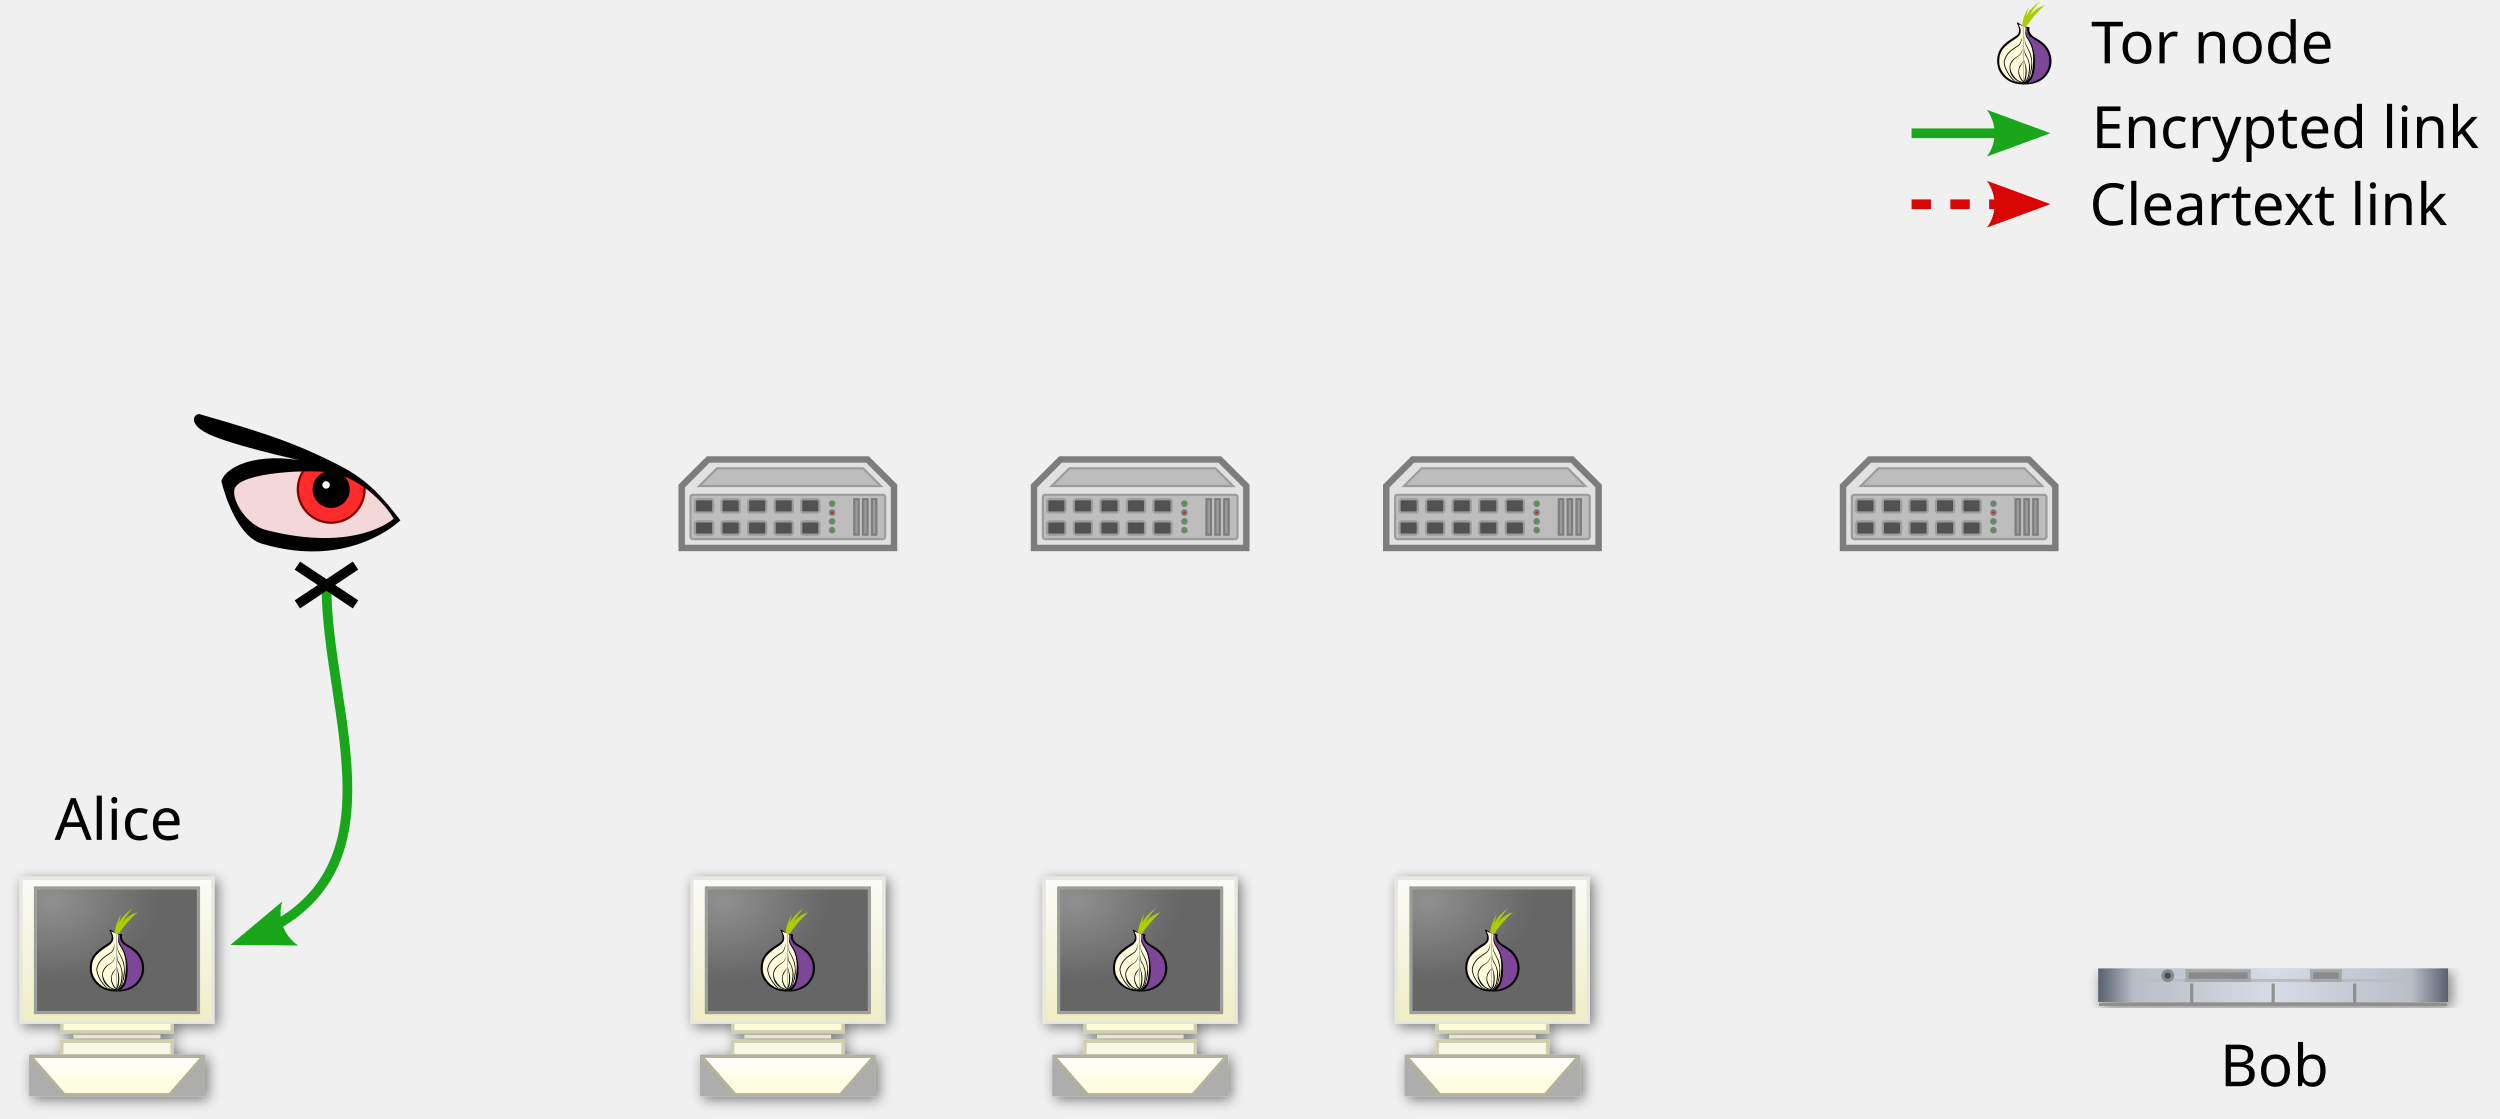
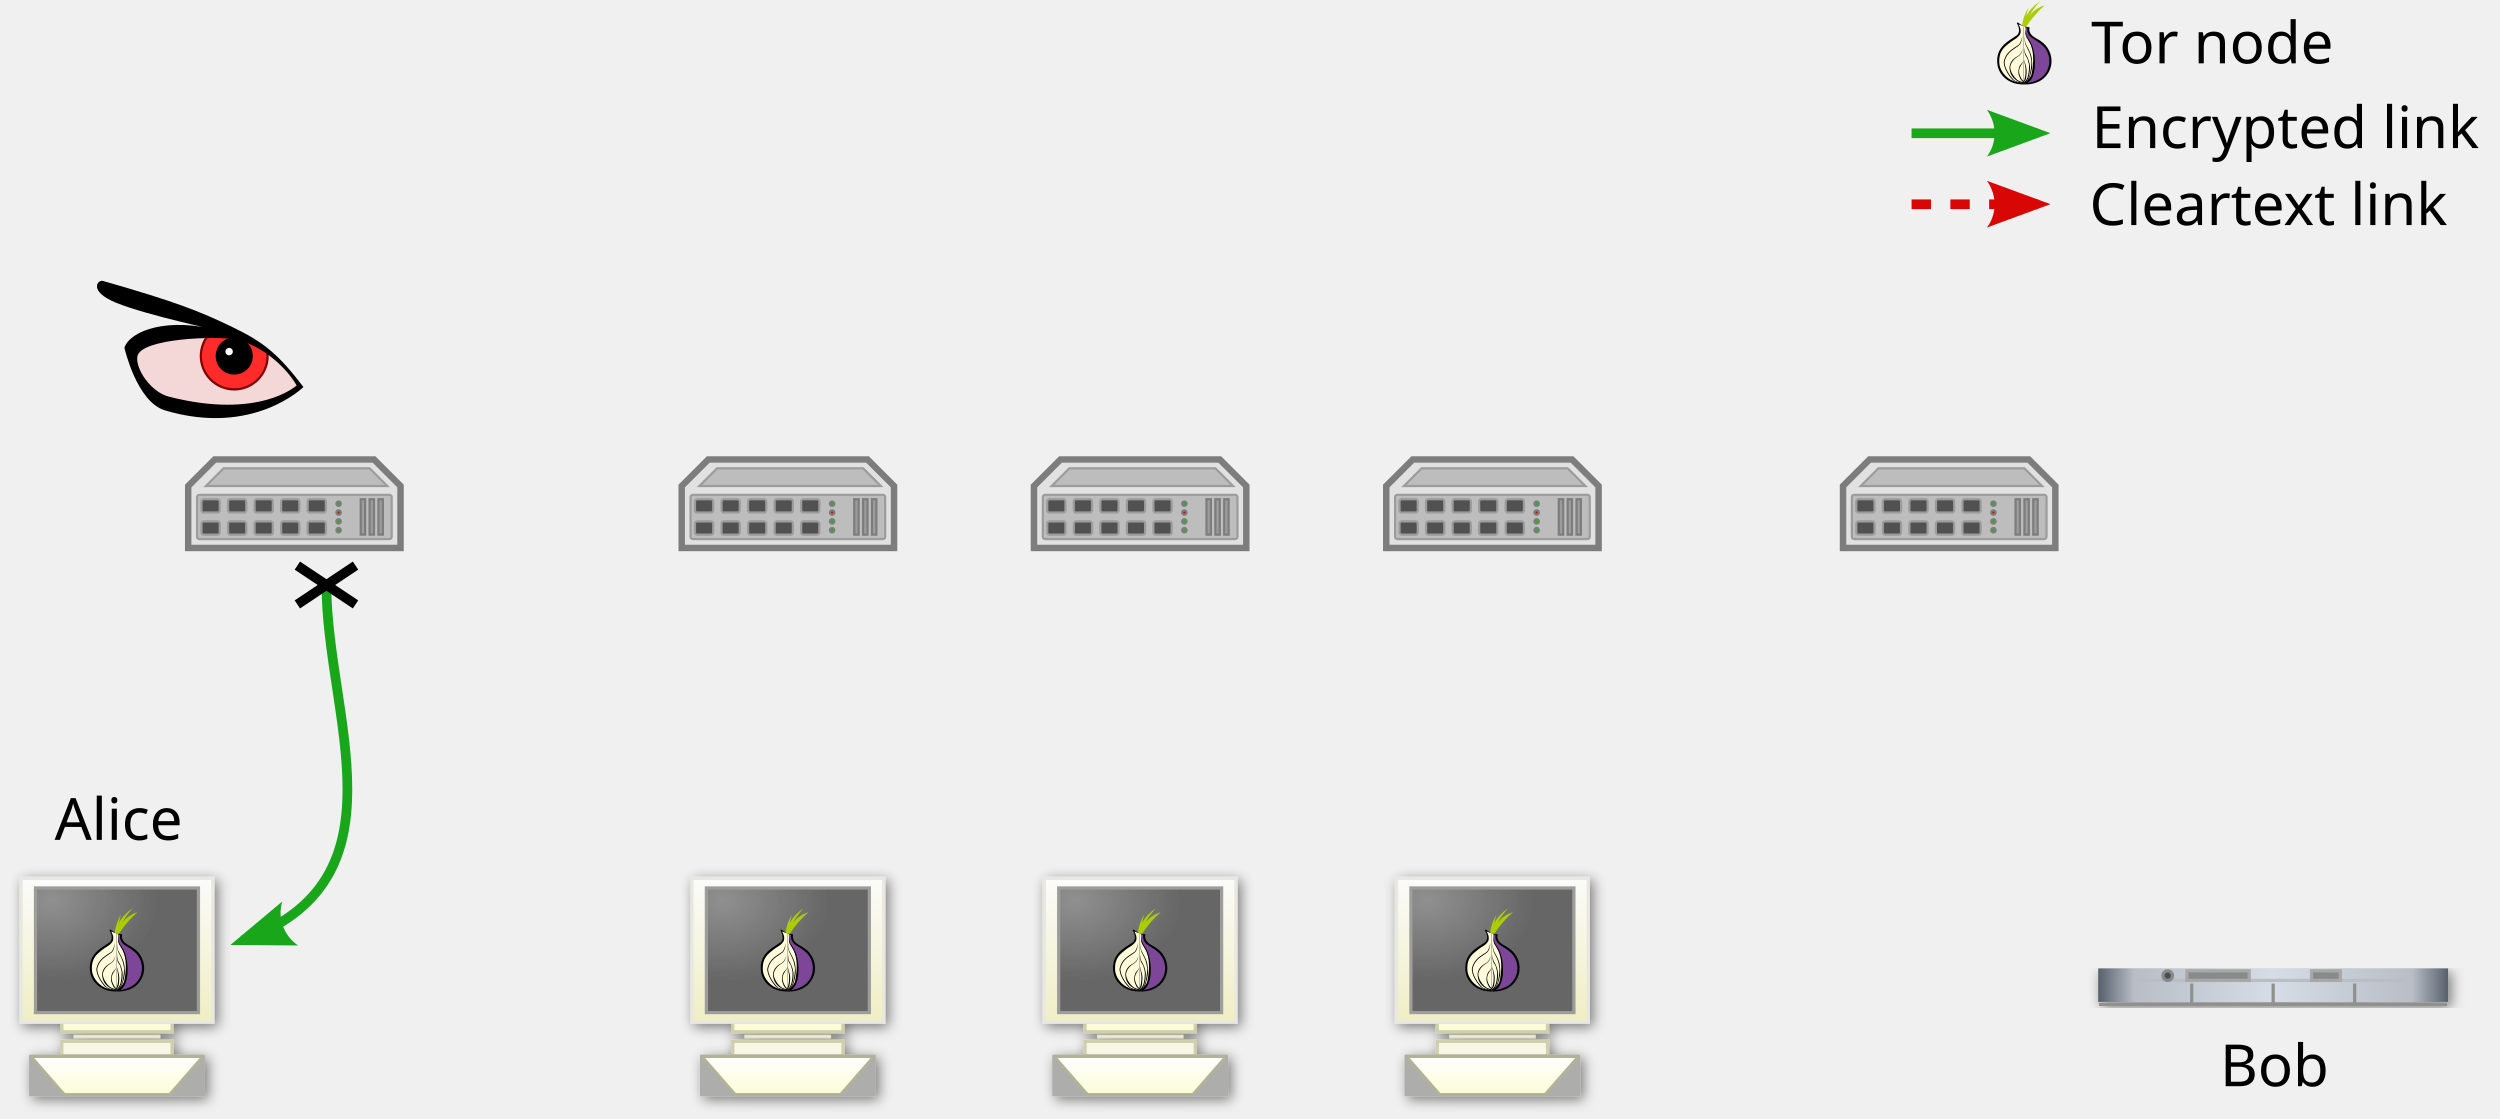
<svg xmlns="http://www.w3.org/2000/svg" xmlns:xlink="http://www.w3.org/1999/xlink" viewBox="0 0 773.5 346" version="1.1">
  <defs>
    <marker id="AsR" orient="auto" overflow="visible">
      <path d="M5.231,2.42-1.324,0.01,5.231-2.401c-1.074,1.423-1.041,3.37-3.6e-7,4.821z" fill="#d90606" />
    </marker>
    <marker id="AsG" orient="auto" overflow="visible">
      <path d="M5.231,2.42-1.324,0.01,5.231-2.401c-1.074,1.423-1.041,3.37-3.6e-7,4.821z" fill="#19a61b" />
    </marker>
    <marker id="AeR" orient="auto" overflow="visible">
      <path d="M-5.231-2.42,1.324-0.01-5.231,2.401c1.074-1.423,1.041-3.37,3.6e-7-4.821z" fill="#d90606" />
    </marker>
    <marker id="AeG" orient="auto" overflow="visible">
      <path d="M-5.231-2.42,1.324-0.01-5.231,2.401c1.074-1.423,1.041-3.37,3.6e-7-4.821z" fill="#19a61b" />
    </marker>
    <marker id="SG" orient="auto" overflow="visible">
      <path d="M-2-3,2,3M2-3-2,3" fill="none" stroke="#000" />
    </marker>
    <linearGradient id="lg1" x1="0.5" x2="0.5" y1="0" y2="1">
      <stop stop-color="#fff" offset="0" />
      <stop stop-color="#fcfcd8" offset="1" />
    </linearGradient>
    <linearGradient id="lg2" x1="0.5" x2="0.5" y1="1" y2="0">
      <stop stop-color="#f0eec3" offset="0" />
      <stop stop-color="#fbfbfa" offset="1" />
    </linearGradient>
    <linearGradient id="lg3" x1="0" x2="1" y1="0.5" y2="0.5">
      <stop stop-color="#565f6b" offset="0" />
      <stop stop-color="#b8bdc6" offset="0.103" />
      <stop stop-color="#d6dde6" offset="0.5" />
      <stop stop-color="#b8bdc6" offset="0.897" />
      <stop stop-color="#565f6b" offset="1" />
    </linearGradient>
    <radialGradient id="rg2" cx="0.1" cy="0.1" r="0.65">
      <stop stop-color="#909090" offset="0" />
      <stop stop-color="#666" offset="1" />
    </radialGradient>
    <filter id="f1">
      <feFlood flood-opacity="0.5" />
      <feComposite operator="in" in2="SourceGraphic" />
      <feGaussianBlur stdDeviation="2" />
      <feOffset result="result1" dx="1" dy="1" />
      <feComposite operator="over" in2="result1" in="SourceGraphic" />
    </filter>
    <clipPath id="clipSclera" clipPathUnits="userSpaceOnUse">
      <use xlink:href="#sclera" />
    </clipPath>
-     <g id="router">
-       <path fill="#e1e1e1" stroke="#7d7d7d" stroke-width="2" d="m58.23,150.37,8.212-8.212,49.273,0,8.212,8.212,0,19.162-65.697,0z" />
-       <g stroke="#9c9c9c" stroke-width="0.684">
-         <path fill="#bdbdbd" d="m63.705,150.37,5.475-5.475,45.167,0,5.475,5.475z" />
-         <path fill="#bdbdbd" d="m61.652,153.1,58.854,0c0.377,0,0.684,0.307,0.684,0.684v12.318c0,0.38-0.307,0.684-0.684,0.684h-58.854c-0.377,0-0.684-0.305-0.684-0.684v-12.318c0-0.377,0.307-0.684,0.684-0.684" />
-         <g fill="#515151">
-           <path d="m87.658,154.47,4.28,0c0.377,0,0.684,0.307,0.684,0.684v2.737c0,0.38-0.307,0.684-0.684,0.684h-4.28c-0.377,0-0.684-0.305-0.684-0.684v-2.737c0-0.377,0.307-0.684,0.684-0.684" />
-           <path d="m87.658,161.32,4.28,0c0.377,0,0.684,0.307,0.684,0.684v2.737c0,0.38-0.307,0.684-0.684,0.684h-4.28c-0.377,0-0.684-0.305-0.684-0.684v-2.737c0-0.377,0.307-0.684,0.684-0.684" />
-           <path d="m95.868,154.47,4.28,0c0.377,0,0.684,0.307,0.684,0.684v2.737c0,0.38-0.307,0.684-0.684,0.684h-4.28c-0.377,0-0.684-0.305-0.684-0.684v-2.737c0-0.377,0.307-0.684,0.684-0.684" />
-           <path d="m95.868,161.32,4.28,0c0.377,0,0.684,0.307,0.684,0.684v2.737c0,0.38-0.307,0.684-0.684,0.684h-4.28c-0.377,0-0.684-0.305-0.684-0.684v-2.737c0-0.377,0.307-0.684,0.684-0.684" />
-           <path d="m63.02,154.47,4.28,0c0.377,0,0.684,0.307,0.684,0.684v2.737c0,0.38-0.307,0.684-0.684,0.684h-4.28c-0.377,0-0.684-0.305-0.684-0.684v-2.737c0-0.377,0.307-0.684,0.684-0.684" />
-           <path d="m63.02,161.32,4.28,0c0.377,0,0.684,0.307,0.684,0.684v2.737c0,0.38-0.307,0.684-0.684,0.684h-4.28c-0.377,0-0.684-0.305-0.684-0.684v-2.737c0-0.377,0.307-0.684,0.684-0.684" />
-           <path d="m71.233,154.47,4.28,0c0.377,0,0.684,0.307,0.684,0.684v2.737c0,0.38-0.307,0.684-0.684,0.684h-4.28c-0.377,0-0.684-0.305-0.684-0.684v-2.737c0-0.377,0.307-0.684,0.684-0.684" />
-           <path d="m71.233,161.32,4.28,0c0.377,0,0.684,0.307,0.684,0.684v2.737c0,0.38-0.307,0.684-0.684,0.684h-4.28c-0.377,0-0.684-0.305-0.684-0.684v-2.737c0-0.377,0.307-0.684,0.684-0.684" />
-           <path d="m79.445,154.47,4.28,0c0.377,0,0.684,0.307,0.684,0.684v2.737c0,0.38-0.307,0.684-0.684,0.684h-4.28c-0.377,0-0.684-0.305-0.684-0.684v-2.737c0-0.377,0.307-0.684,0.684-0.684" />
-           <path d="m79.445,161.32,4.28,0c0.377,0,0.684,0.307,0.684,0.684v2.737c0,0.38-0.307,0.684-0.684,0.684h-4.28c-0.377,0-0.684-0.305-0.684-0.684v-2.737c0-0.377,0.307-0.684,0.684-0.684" />
-         </g>
-         <g stroke="#7d7d7d">
-           <path fill="#00c700" d="m105.45,155.84c0,0.914-1.369,0.914-1.369,0,0-0.912,1.369-0.912,1.369,0" />
-           <path fill="#c51900" d="m105.45,158.58c0,0.914-1.369,0.914-1.369,0,0-0.912,1.369-0.912,1.369,0" />
-           <path fill="#00c700" d="m105.45,161.32c0,0.914-1.369,0.914-1.369,0,0-0.912,1.369-0.912,1.369,0" />
-           <path fill="#00c700" d="m105.45,164.05c0,0.914-1.369,0.914-1.369,0,0-0.912,1.369-0.912,1.369,0" />
-           <path fill="#9c9c9c" d="m111.61,154.47,1.369,0,0,10.95-1.369,0z" />
-           <path fill="#9c9c9c" d="m114.35,154.47,1.369,0,0,10.95-1.369,0z" />
-           <path fill="#9c9c9c" d="m117.09,154.47,1.369,0,0,10.95-1.369,0z" />
-         </g>
-       </g>
-     </g>
  </defs>
  <g filter="url(#f1)">
    <rect x="649.19" y="299.63" width="108.25" height="10.38" fill="url(#lg3)" />
    <path d="m728.53,310.75,0-5.932m-25.209,5.932,0-5.932m-25.209,5.932,0-5.932m-28.175,5.932,106.77,0" fill="none" stroke="#90908e" stroke-linecap="square" />
    <path d="m661.8,303.34,81.559,0" fill="none" stroke="#b8bdc6" stroke-linecap="square" />
    <rect x="676.63" y="300.37" width="19.278" height="2.966" fill="#888b8e" stroke="#a8a8a6" />
    <rect x="715.18" y="300.37" width="8.897" height="2.966" fill="#888b8e" stroke="#a8a8a6" />
    <path d="m672.18,301.86a1.483,1.483,0,0,1,-2.966,0,1.483,1.483,0,1,1,2.966,0z" fill="#4e4e4e" stroke="#888b8e" />
  </g>
  <g id="toron">
    <path d="m627.58,2.277-0.686,2.725c0.972-1.925,2.515-3.373,4.288-4.65-1.296,1.505-2.477,3.011-3.201,4.516,1.22-1.715,2.858-2.668,4.707-3.297-2.458,2.192-4.41,4.543-5.896,6.906l-1.181-0.514c0.209-1.887,0.922-3.819,1.97-5.686z" fill="#abcd03" />
    <path d="m624.42,7.463,2.249,0.933c0,0.572-0.046,2.316,0.311,2.83,3.74,4.816,3.111,14.471-0.758,14.719-5.891,0-8.137-4.002-8.137-7.679,0-3.354,4.021-5.583,6.422-7.565,0.61-0.534,0.504-1.713-0.087-3.237z" fill="#fffcdb" />
    <path d="m626.67,8.363,0.81,0.413c-0.076,0.533,0.038,1.715,0.572,2.02,2.363,1.467,4.593,3.068,5.469,4.669,3.125,5.641-2.192,10.862-6.784,10.366,2.496-1.849,3.22-5.641,2.287-9.776-0.381-1.62-0.972-3.087-2.02-4.745-0.454-0.814-0.296-1.823-0.334-2.948z" fill="#7d4698" />
    <path d="m626.28,8.223,1.677,0.229c-0.495,1.639,0.972,2.782,1.448,3.049,1.067,0.591,2.096,1.2,2.916,1.944,1.544,1.41,2.42,3.392,2.42,5.488,0,2.077-0.953,4.078-2.554,5.412-1.505,1.258-3.583,1.791-5.603,1.791-1.258,0-2.382-0.057-3.602-0.457-2.782-0.934-4.859-3.316-5.031-6.174-0.153-2.23,0.343-3.926,2.077-5.698,0.896-0.934,2.706-2.001,3.945-2.858,0.61-0.419,1.258-1.601,0.019-3.83l0.248-0.191,1.836,1.23-1.55-0.639c0.133,0.191,0.495,1.048,0.572,1.296,0.171,0.705,0.095,1.391-0.057,1.696-0.781,1.41-2.115,1.791-3.087,2.592-1.715,1.41-3.583,2.534-3.373,6.403,0.095,1.906,1.582,4.23,3.811,5.317,1.258,0.61,2.706,0.858,4.173,0.934,1.315,0.057,3.83-0.724,5.202-1.867,1.467-1.22,2.287-3.068,2.287-4.955,0-1.906-0.762-3.716-2.192-4.993-0.819-0.743-2.172-1.639-3.011-2.115-0.838-0.476-1.887-1.81-1.544-3.087z" fill="#000" />
    <path d="m625.77,11.043c-0.171,0.877-0.362,2.458-1.124,3.049-0.324,0.229-0.648,0.457-0.991,0.686-1.372,0.934-2.744,1.81-3.373,4.059-0.133,0.476-0.019,0.991,0.095,1.467,0.343,1.372,1.315,2.858,2.077,3.735,0,0.038,0.153,0.133,0.153,0.171,0.629,0.743,0.819,0.953,3.201,1.486l-0.057,0.267c-1.429-0.381-2.611-0.724-3.354-1.582,0-0.019-0.133-0.153-0.133-0.153-0.8-0.915-1.772-2.439-2.134-3.868-0.133-0.572-0.248-1.01-0.095-1.601,0.648-2.325,2.058-3.24,3.487-4.211,0.324-0.21,0.705-0.4,1.01-0.648,0.591-0.438,0.914-1.772,1.239-2.858z" fill="#000" />
    <path d="m626.38,14.664c0.019,0.991-0.078,1.488,0.17,2.193,0.152,0.419,0.667,0.991,0.82,1.544,0.21,0.743,0.438,1.563,0.419,2.058,0,0.572-0.036,1.638-0.283,2.782-0.189,0.945-0.624,1.756-1.356,2.215-0.75-0.154-1.63-0.418-2.15-0.863-1.01-0.877-1.905-2.342-2.019-3.619-0.095-1.048,0.875-2.594,2.228-3.375,1.143-0.667,1.409-1.427,1.657-2.647-0.343,1.067-0.665,1.962-1.77,2.533-1.601,0.838-2.422,2.246-2.346,3.58,0.114,1.715,0.801,2.877,2.154,3.811,0.572,0.4,1.64,0.823,2.307,0.937v-0.087c0.506-0.095,1.161-0.925,1.487-2.049,0.286-1.01,0.399-2.303,0.379-3.122-0.019-0.476-0.229-1.508-0.61-2.442-0.21-0.514-0.532-1.029-0.741-1.391-0.228-0.362-0.23-1.143-0.344-2.058z" fill="#000" />
    <path d="m626.26,18.4c0.019,0.667,0.287,1.522,0.401,2.398,0.095,0.648,0.054,1.299,0.035,1.871-0.019,0.662-0.239,1.848-0.541,2.424-0.284-0.13-0.395-0.279-0.58-0.519-0.229-0.324-0.384-0.648-0.536-1.029-0.114-0.286-0.248-0.613-0.305-0.994-0.076-0.572-0.055-1.466,0.593-2.381,0.495-0.724,0.609-0.779,0.781-1.618-0.229,0.743-0.399,0.819-0.933,1.448-0.591,0.686-0.689,1.697-0.689,2.516,0,0.343,0.137,0.724,0.27,1.086,0.152,0.381,0.283,0.761,0.493,1.046,0.315,0.463,0.718,0.727,0.916,0.776,0.001,0,0.003-0,0.004,0,0.004,0.001,0.009,0.004,0.013,0.004v-0.022c0.37-0.412,0.592-0.822,0.667-1.234,0.095-0.495,0.117-0.992,0.174-1.583,0.057-0.495,0.016-1.163-0.118-1.849-0.19-0.858-0.512-1.732-0.645-2.341z" fill="#000" />
    <path d="m626.32,10.243c0.019,0.991,0.095,2.84,0.362,3.563,0.076,0.248,0.781,1.334,1.277,2.649,0.343,0.915,0.419,1.753,0.476,2.001,0.229,1.086-0.057,2.916-0.438,4.65-0.19,0.934-0.838,2.096-1.582,2.554l-0.152,0.267c0.419-0.019,1.448-1.029,1.81-2.287,0.61-2.134,0.858-3.125,0.572-5.488-0.038-0.229-0.133-1.01-0.495-1.849-0.534-1.277-1.296-2.496-1.391-2.744-0.172-0.4-0.4-2.134-0.438-3.316z" fill="#000" />
    <path d="m626.68,8.887c-0.057,1.018-0.072,1.393,0.119,2.136,0.21,0.819,1.277,2.001,1.715,3.354,0.838,2.592,0.629,5.984,0.019,8.632-0.229,0.934-1.315,2.287-2.401,2.725l0.8,0.191c0.438-0.019,1.562-1.067,2.001-2.268,0.705-1.887,0.838-4.135,0.553-6.498-0.019-0.229-0.4-2.268-0.762-3.125-0.515-1.277-1.429-2.42-1.524-2.668-0.171-0.419-0.548-1.29-0.519-2.48z" fill="#000" />
    <rect height="17.584" width="0.077" y="8.171" x="626.07" fill="#000" />
  </g>
  <g id="relay">
    <g filter="url(#f1)">
      <rect x="19.136" y="316.26" width="34.106" height="2.966" fill="#fcfcd8" stroke="#cfcead" />
      <rect x="6.532" y="271.77" width="59.316" height="44.487" fill="url(#lg2)" stroke="#e8e8e1" />
      <rect x="10.981" y="274.74" width="50.418" height="38.555" fill="url(#rg2)" stroke="#9d9d9b" />
      <rect x="19.136" y="322.19" width="34.106" height="4.449" fill="#f7f7e6" stroke="#cfcead" />
      <rect x="9.498" y="326.84" width="53.384" height="11.863" fill="#adadac" stroke="#adadac" />
      <path d="m22.843,320.71,26.692,0" fill="none" stroke="#e7e7cb" />
      <path d="m9.498,326.84,10.38,11.863,32.624,0,10.38-11.863z" fill="url(#lg1)" stroke="#b2b199" stroke-linejoin="bevel" />
    </g>
    <use xlink:href="#toron" x="-590.14" y="280.64" />
  </g>
-   <g id="censor" transform="scale(0.25) translate(240,625)">
+   <g id="router">
+     <path fill="#e1e1e1" stroke="#7d7d7d" stroke-width="2" d="m58.23,150.37,8.212-8.212,49.273,0,8.212,8.212,0,19.162-65.697,0z" />
+     <g stroke="#9c9c9c" stroke-width="0.684">
+       <path fill="#bdbdbd" d="m63.705,150.37,5.475-5.475,45.167,0,5.475,5.475z" />
+       <path fill="#bdbdbd" d="m61.652,153.1,58.854,0c0.377,0,0.684,0.307,0.684,0.684v12.318c0,0.38-0.307,0.684-0.684,0.684h-58.854c-0.377,0-0.684-0.305-0.684-0.684v-12.318c0-0.377,0.307-0.684,0.684-0.684" />
+       <g fill="#515151">
+         <path d="m87.658,154.47,4.28,0c0.377,0,0.684,0.307,0.684,0.684v2.737c0,0.38-0.307,0.684-0.684,0.684h-4.28c-0.377,0-0.684-0.305-0.684-0.684v-2.737c0-0.377,0.307-0.684,0.684-0.684" />
+         <path d="m87.658,161.32,4.28,0c0.377,0,0.684,0.307,0.684,0.684v2.737c0,0.38-0.307,0.684-0.684,0.684h-4.28c-0.377,0-0.684-0.305-0.684-0.684v-2.737c0-0.377,0.307-0.684,0.684-0.684" />
+         <path d="m95.868,154.47,4.28,0c0.377,0,0.684,0.307,0.684,0.684v2.737c0,0.38-0.307,0.684-0.684,0.684h-4.28c-0.377,0-0.684-0.305-0.684-0.684v-2.737c0-0.377,0.307-0.684,0.684-0.684" />
+         <path d="m95.868,161.32,4.28,0c0.377,0,0.684,0.307,0.684,0.684v2.737c0,0.38-0.307,0.684-0.684,0.684h-4.28c-0.377,0-0.684-0.305-0.684-0.684v-2.737c0-0.377,0.307-0.684,0.684-0.684" />
+         <path d="m63.02,154.47,4.28,0c0.377,0,0.684,0.307,0.684,0.684v2.737c0,0.38-0.307,0.684-0.684,0.684h-4.28c-0.377,0-0.684-0.305-0.684-0.684v-2.737c0-0.377,0.307-0.684,0.684-0.684" />
+         <path d="m63.02,161.32,4.28,0c0.377,0,0.684,0.307,0.684,0.684v2.737c0,0.38-0.307,0.684-0.684,0.684h-4.28c-0.377,0-0.684-0.305-0.684-0.684v-2.737c0-0.377,0.307-0.684,0.684-0.684" />
+         <path d="m71.233,154.47,4.28,0c0.377,0,0.684,0.307,0.684,0.684v2.737c0,0.38-0.307,0.684-0.684,0.684h-4.28c-0.377,0-0.684-0.305-0.684-0.684v-2.737c0-0.377,0.307-0.684,0.684-0.684" />
+         <path d="m71.233,161.32,4.28,0c0.377,0,0.684,0.307,0.684,0.684v2.737c0,0.38-0.307,0.684-0.684,0.684h-4.28c-0.377,0-0.684-0.305-0.684-0.684v-2.737c0-0.377,0.307-0.684,0.684-0.684" />
+         <path d="m79.445,154.47,4.28,0c0.377,0,0.684,0.307,0.684,0.684v2.737c0,0.38-0.307,0.684-0.684,0.684h-4.28c-0.377,0-0.684-0.305-0.684-0.684v-2.737c0-0.377,0.307-0.684,0.684-0.684" />
+         <path d="m79.445,161.32,4.28,0c0.377,0,0.684,0.307,0.684,0.684v2.737c0,0.38-0.307,0.684-0.684,0.684h-4.28c-0.377,0-0.684-0.305-0.684-0.684v-2.737c0-0.377,0.307-0.684,0.684-0.684" />
+       </g>
+       <g stroke="#7d7d7d">
+         <path fill="#00c700" d="m105.45,155.84c0,0.914-1.369,0.914-1.369,0,0-0.912,1.369-0.912,1.369,0" />
+         <path fill="#c51900" d="m105.45,158.58c0,0.914-1.369,0.914-1.369,0,0-0.912,1.369-0.912,1.369,0" />
+         <path fill="#00c700" d="m105.45,161.32c0,0.914-1.369,0.914-1.369,0,0-0.912,1.369-0.912,1.369,0" />
+         <path fill="#00c700" d="m105.45,164.05c0,0.914-1.369,0.914-1.369,0,0-0.912,1.369-0.912,1.369,0" />
+         <path fill="#9c9c9c" d="m111.61,154.47,1.369,0,0,10.95-1.369,0z" />
+         <path fill="#9c9c9c" d="m114.35,154.47,1.369,0,0,10.95-1.369,0z" />
+         <path fill="#9c9c9c" d="m117.09,154.47,1.369,0,0,10.95-1.369,0z" />
+       </g>
+     </g>
+   </g>
+   <g id="censor" transform="scale(0.25) translate(120,460)">
    <path id="sclera" d="m251.2,18.625s-53.758,48.454-157.11,17.646c-5.442-1.622-24.385-9.353-28.829-13.335-22.623-20.27-19.278-46.464-19.278-46.464,6.419-20.024,65.903-25.936,107.62-21.509,52.194,5.539,78.098,34.334,97.604,63.663z" fill="#f4d7d7" />
    <g clip-path="url(#clipSclera)">
      <path d="m127.95-27.463c-4.453,23.164,10.715,45.553,33.879,50.006,23.164,4.453,45.553-10.715,50.006-33.879,4.453-23.164-10.715-45.553-33.879-50.006-23.164-4.453-45.553,10.715-50.006,33.879z" fill="#800000" />
      <path d="m130.67-26.938c-4.164,21.658,10.018,42.59,31.676,46.754,21.658,4.164,42.59-10.018,46.754-31.676,4.164-21.658-10.018-42.59-31.676-46.754-21.658-4.164-42.59,10.018-46.754,31.676z" fill="#ff2a2a" />
      <path d="m147.33-23.737c-2.395,12.46,5.764,24.503,18.224,26.899,12.46,2.395,24.503-5.764,26.899-18.224,2.395-12.46-5.764-24.503-18.224-26.899-12.46-2.395-24.503,5.764-26.899,18.224z" fill="#000" />
      <path d="m159.03-25.714c-0.48,2.498,1.155,4.912,3.654,5.393,2.498,0.48,4.912-1.155,5.393-3.654,0.48-2.498-1.155-4.912-3.654-5.393-2.498-0.48-4.912,1.155-5.393,3.654z" fill="#FFF" />
    </g>
    <path d="M7.392-112.33c92.55,26.467,120.8,38.144,159.83,56.886,39.702,19.063,57.399,34.025,88.312,74.392,0,0-61.788,61.609-171.33,28.955-35.136-10.474-50.229-77.469-50.229-77.469,6.803-21.224,54.192-38.826,119.01-20.894,0,0-90.418-19.015-129.2-34.822-34.965-14.25-22.877-28.902-16.391-27.048zm42.56,93.767c-2.282,15.613,17.056,43.801,38.75,49.381,112.72,28.992,158.44-13.83,158.44-13.83-11.828-20.769-41.504-49.283-74.61-56.665-21.476-4.788-119.17-2.222-122.58,21.113z" fill="#000" />
  </g>
  <use xlink:href="#relay" x="207.578" y="0" />
  <use xlink:href="#relay" x="316.57" y="0" />
  <use xlink:href="#relay" x="425.563" y="0" />
  <use xlink:href="#router" x="152.689" y="0" />
  <use xlink:href="#router" x="261.681" y="0" />
  <use xlink:href="#router" x="370.674" y="0" />
  <use xlink:href="#router" x="512" y="0" />
  <path style="fill:none;stroke:#19a61b;stroke-width:3;marker-start:url(#AsG);marker-end:url(#SG)" d="m75,291c51.967-18.659,26-69.507,26-110" />
  <path style="fill:none;stroke:#19a61b;stroke-width:3;marker-end:url(#AeG)" d="m591.44,41.236,39,0" marker-start="none" />
  <path style="fill:none;stroke:#d90606;stroke-width:3;stroke-dasharray:6,6;marker-end:url(#AeR)" d="m591.44,63.2,39,0" marker-start="none" />
  <g font-size="18px" font-family="Cabin">
    <text x="16.9" y="259.849">Alice</text>
    <text x="686.879" y="336.069">Bob</text>
    <text x="647.148" y="45.806" xml:space="preserve">Encrypted link</text>
    <text x="646.504" y="69.634" xml:space="preserve">Cleartext link</text>
    <text x="646.99" y="19.598" xml:space="preserve">Tor node</text>
  </g>
</svg>
